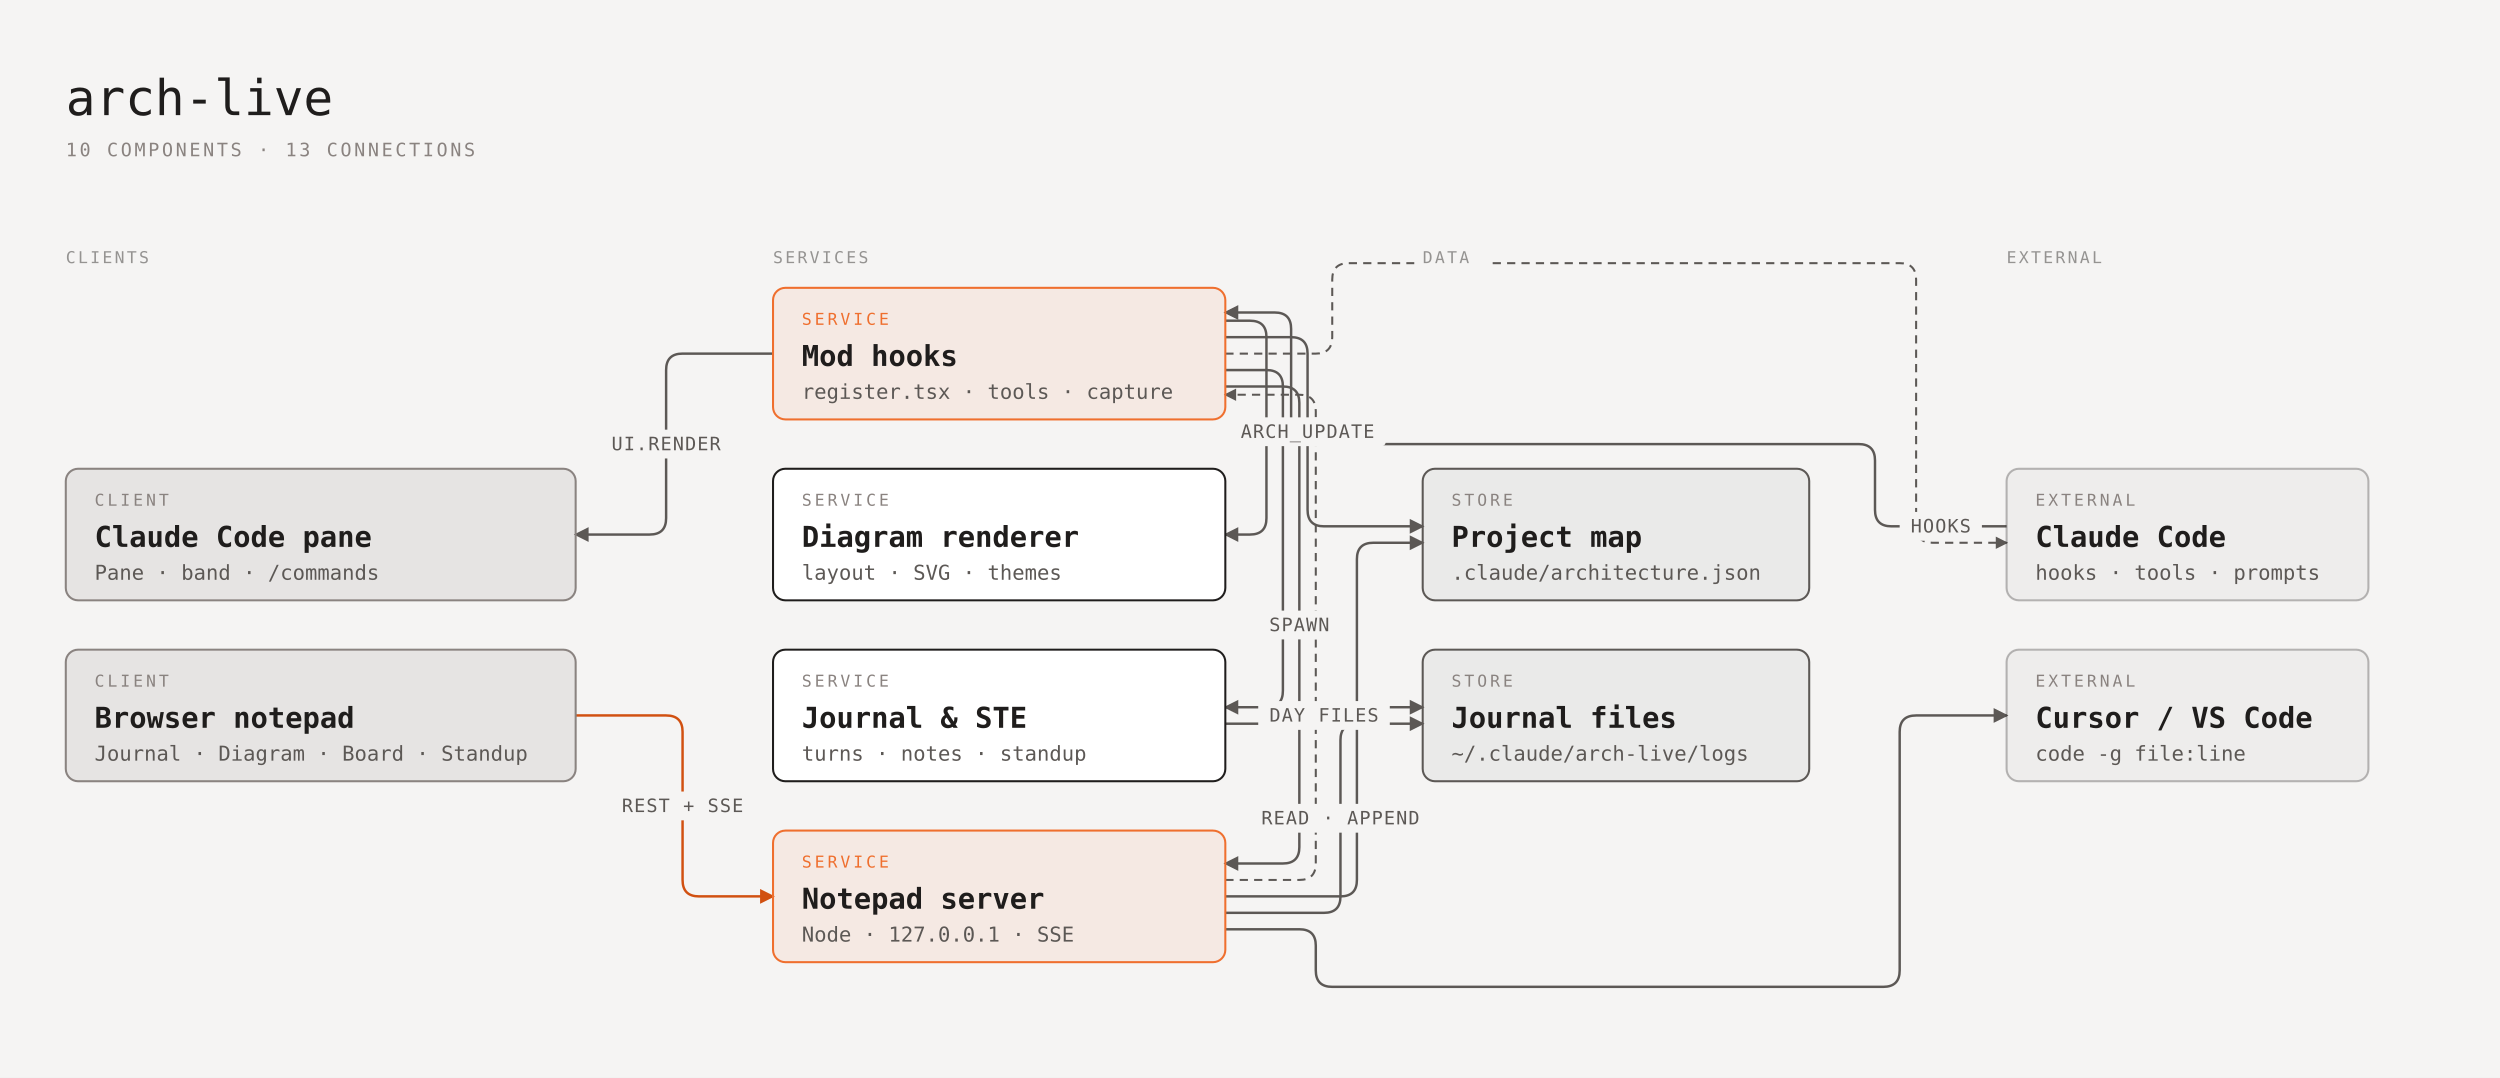
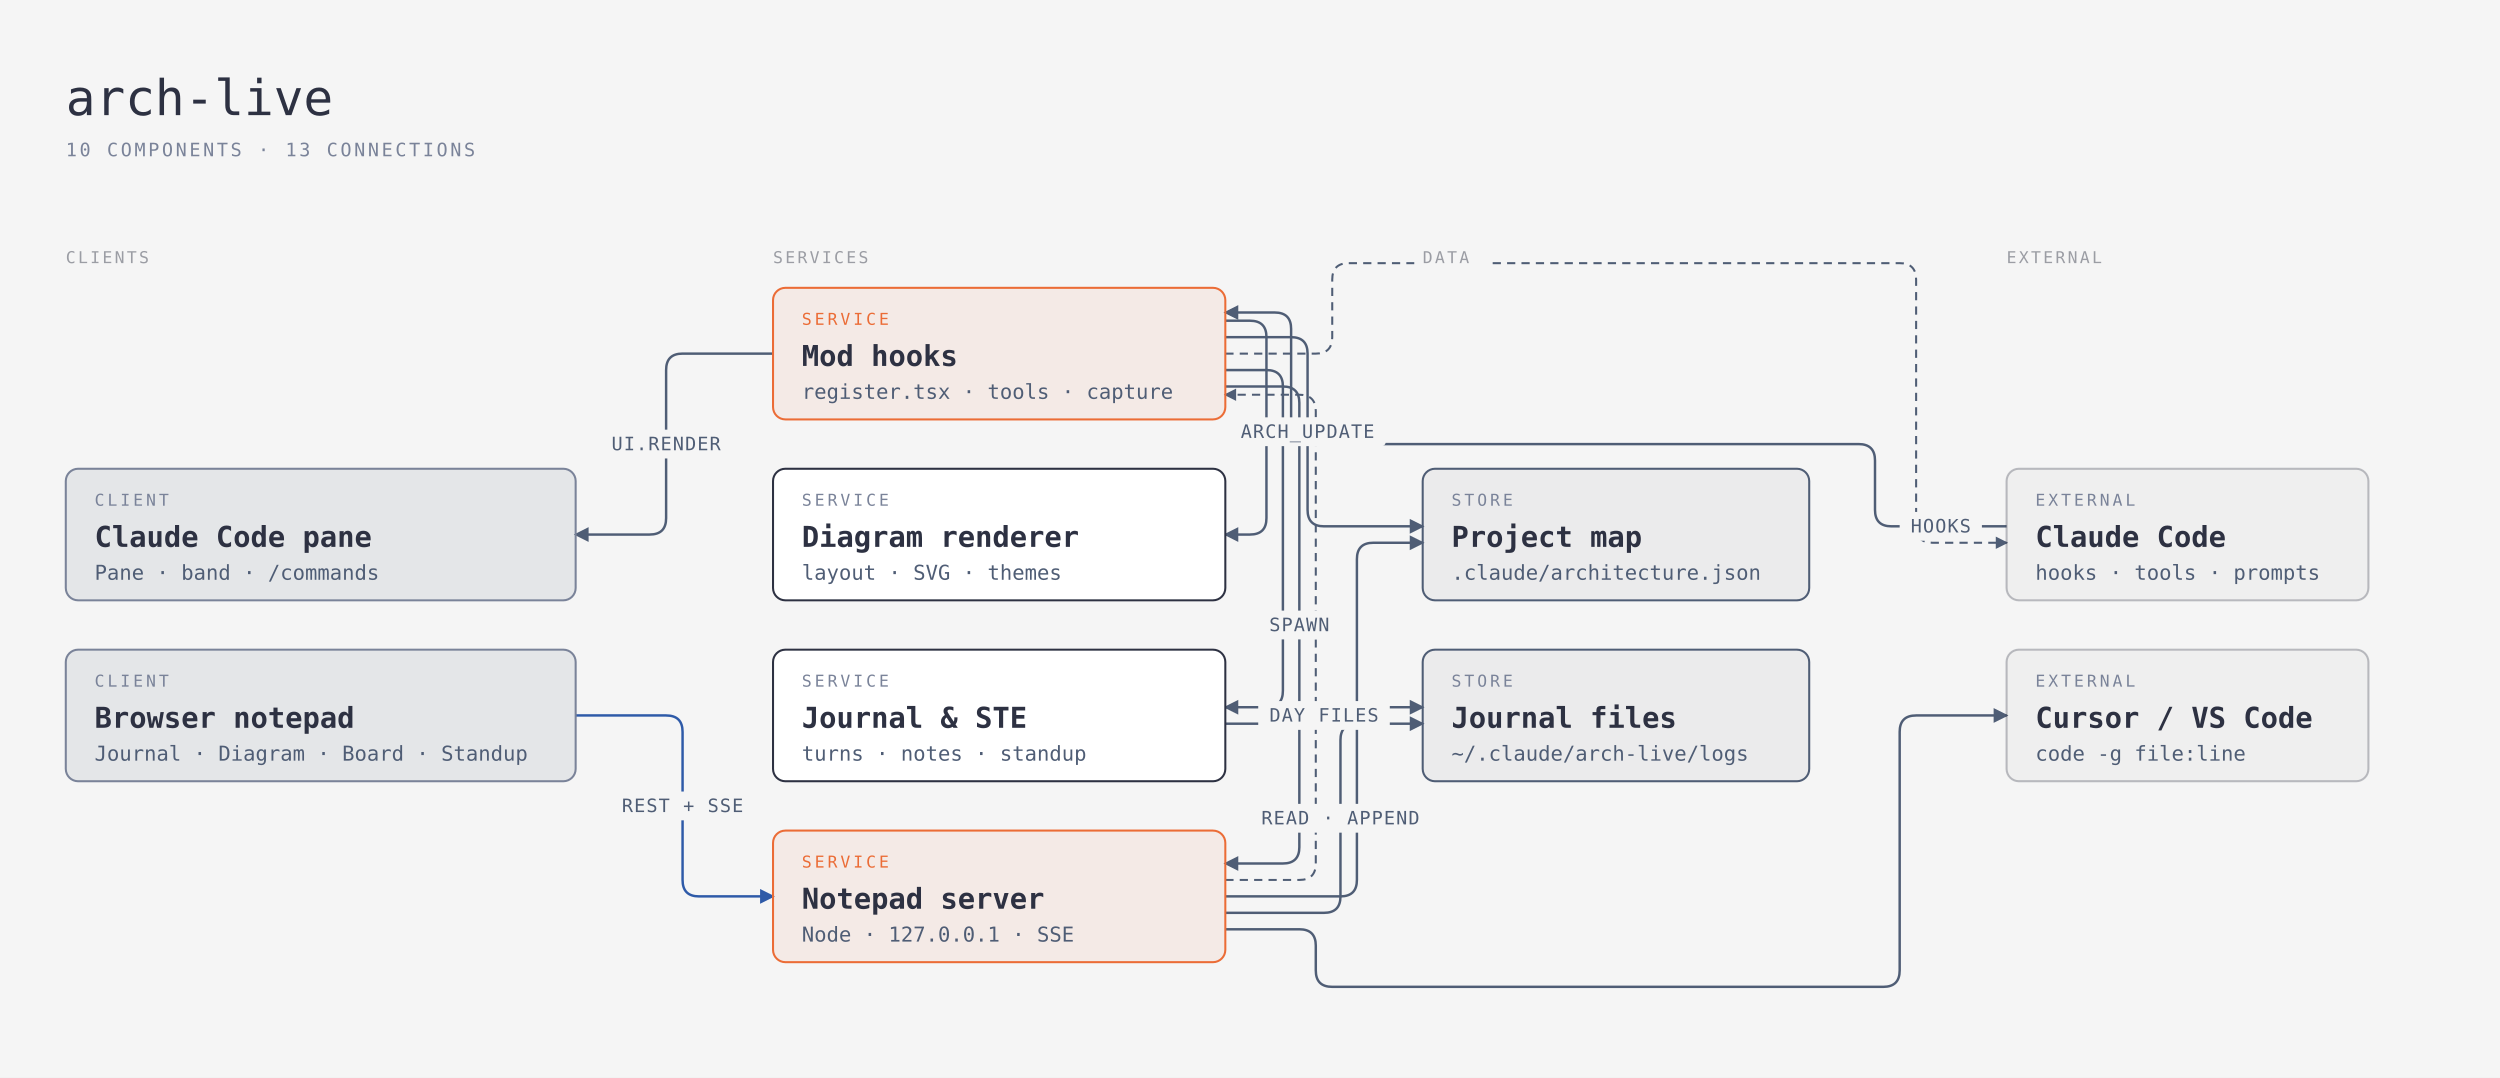
<svg xmlns="http://www.w3.org/2000/svg" viewBox="0 0 1216 524" width="1216" height="524">
-   <style>svg{--paper:#f5f4f3;--paper2:#ebeae9;--ink:#1f1d1c;--muted:#5c5855;--soft:#8a8380;--rule:rgba(31,29,28,0.12);--accent:#ef6f2e;--accentTint:rgba(239,111,46,0.08);--link:#d15010;--nodeFill:#ffffff;--storeFill:rgba(31,29,28,0.05);--extFill:rgba(31,29,28,0.03);--extStroke:rgba(31,29,28,0.3);--clientFill:rgba(92,88,85,0.1);--queueStroke:rgba(31,29,28,0.35);--tierInk:rgba(31,29,28,0.45)}@media (prefers-color-scheme: dark){svg{--paper:#161413;--paper2:#1f1d1c;--ink:#f2f0f0;--muted:#b8b3b0;--soft:#8a8380;--rule:rgba(242,240,240,0.12);--accent:#ef6f2e;--accentTint:rgba(239,111,46,0.12);--link:#ef6f2e;--nodeFill:#1f1d1c;--storeFill:rgba(242,240,240,0.05);--extFill:rgba(242,240,240,0.03);--extStroke:rgba(242,240,240,0.3);--clientFill:rgba(184,179,176,0.1);--queueStroke:rgba(242,240,240,0.35);--tierInk:rgba(242,240,240,0.45)}}</style>
+   <style>svg{--paper:#f5f5f5;--paper2:#ececec;--ink:#2d3142;--muted:#4f5d75;--soft:#7a8399;--rule:rgba(45,49,66,0.12);--accent:#eb6c36;--accentTint:rgba(235,108,54,0.08);--link:#2e5aa8;--nodeFill:#ffffff;--storeFill:rgba(45,49,66,0.05);--extFill:rgba(45,49,66,0.03);--extStroke:rgba(45,49,66,0.3);--clientFill:rgba(79,93,117,0.1);--queueStroke:rgba(45,49,66,0.35);--tierInk:rgba(45,49,66,0.45)}@media (prefers-color-scheme: dark){svg{--paper:#2d3142;--paper2:#393e53;--ink:#f5f5f5;--muted:#bfc0c0;--soft:#8e98ac;--rule:rgba(245,245,245,0.12);--accent:#f08a59;--accentTint:rgba(240,138,89,0.10);--link:#6a95d8;--nodeFill:#393e53;--storeFill:rgba(245,245,245,0.05);--extFill:rgba(245,245,245,0.03);--extStroke:rgba(245,245,245,0.3);--clientFill:rgba(191,192,192,0.1);--queueStroke:rgba(245,245,245,0.35);--tierInk:rgba(245,245,245,0.45)}}</style>
  <defs>
    <marker id="arrow-muted" viewBox="0 0 8 8" refX="7" refY="4" markerWidth="6" markerHeight="6" orient="auto-start-reverse">
-       <path d="M0,0 L8,4 L0,8 z" style="fill:var(--muted,#5c5855)" />
+       <path d="M0,0 L8,4 L0,8 z" style="fill:var(--muted,#4f5d75)" />
    </marker>
    <marker id="arrow-link" viewBox="0 0 8 8" refX="7" refY="4" markerWidth="6" markerHeight="6" orient="auto-start-reverse">
-       <path d="M0,0 L8,4 L0,8 z" style="fill:var(--link,#d15010)" />
+       <path d="M0,0 L8,4 L0,8 z" style="fill:var(--link,#2e5aa8)" />
    </marker>
  </defs>
-   <rect width="1216" height="524" style="fill:var(--paper,#f5f4f3)" />
-   <text x="32" y="56" font-family="'JetBrains Mono', 'Geist Mono', ui-monospace, monospace" font-size="24" style="fill:var(--ink,#1f1d1c)">arch-live</text>
-   <text x="32" y="76" font-family="'JetBrains Mono', 'Geist Mono', ui-monospace, monospace" font-size="9" letter-spacing="0.14em" style="fill:var(--soft,#8a8380)">10 COMPONENTS · 13 CONNECTIONS</text>
-   <path d="M 976,256 L 920,256 Q 912,256 912,248 L 912,224 Q 912,216 904,216 L 636,216 Q 628,216 628,208 L 628,160 Q 628,152 620,152 L 596,152" fill="none" style="stroke:var(--muted,#5c5855)" stroke-width="1.2" marker-end="url(#arrow-muted)" />
-   <path d="M 376,172 L 332,172 Q 324,172 324,180 L 324,252 Q 324,260 316,260 L 280,260" fill="none" style="stroke:var(--muted,#5c5855)" stroke-width="1.2" marker-end="url(#arrow-muted)" />
-   <path d="M 596,156 L 608,156 Q 616,156 616,164 L 616,252 Q 616,260 608,260 L 596,260" fill="none" style="stroke:var(--muted,#5c5855)" stroke-width="1.2" marker-end="url(#arrow-muted)" />
-   <path d="M 596,180 L 616,180 Q 624,180 624,188 L 624,336 Q 624,344 616,344 L 596,344" fill="none" style="stroke:var(--muted,#5c5855)" stroke-width="1.2" marker-end="url(#arrow-muted)" />
-   <path d="M 596,164 L 628,164 Q 636,164 636,172 L 636,248 Q 636,256 644,256 L 692,256" fill="none" style="stroke:var(--muted,#5c5855)" stroke-width="1.2" marker-end="url(#arrow-muted)" />
-   <path d="M 596,352 L 640,352 Q 644,352 644,348 L 644,348 Q 644,344 648,344 L 692,344" fill="none" style="stroke:var(--muted,#5c5855)" stroke-width="1.2" marker-end="url(#arrow-muted)" />
-   <path d="M 596,188 L 624,188 Q 632,188 632,196 L 632,412 Q 632,420 624,420 L 596,420" fill="none" style="stroke:var(--muted,#5c5855)" stroke-width="1.2" marker-end="url(#arrow-muted)" />
-   <path d="M 596,428 L 632,428 Q 640,428 640,420 L 640,200 Q 640,192 632,192 L 596,192" fill="none" style="stroke:var(--muted,#5c5855)" stroke-width="1" stroke-dasharray="4,3" marker-end="url(#arrow-muted)" />
-   <path d="M 280,348 L 324,348 Q 332,348 332,356 L 332,428 Q 332,436 340,436 L 376,436" fill="none" style="stroke:var(--link,#d15010)" stroke-width="1.2" marker-end="url(#arrow-link)" />
-   <path d="M 596,444 L 644,444 Q 652,444 652,436 L 652,360 Q 652,352 660,352 L 692,352" fill="none" style="stroke:var(--muted,#5c5855)" stroke-width="1.2" marker-end="url(#arrow-muted)" />
-   <path d="M 596,436 L 652,436 Q 660,436 660,428 L 660,272 Q 660,264 668,264 L 692,264" fill="none" style="stroke:var(--muted,#5c5855)" stroke-width="1.2" marker-end="url(#arrow-muted)" />
-   <path d="M 596,452 L 632,452 Q 640,452 640,460 L 640,472 Q 640,480 648,480 L 916,480 Q 924,480 924,472 L 924,356 Q 924,348 932,348 L 976,348" fill="none" style="stroke:var(--muted,#5c5855)" stroke-width="1.2" marker-end="url(#arrow-muted)" />
-   <path d="M 596,172 L 640,172 Q 648,172 648,164 L 648,136 Q 648,128 656,128 L 924,128 Q 932,128 932,136 L 932,256 Q 932,264 940,264 L 976,264" fill="none" style="stroke:var(--muted,#5c5855)" stroke-width="1" stroke-dasharray="4,3" marker-end="url(#arrow-muted)" />
-   <rect x="924" y="249" width="40" height="14" rx="2" style="fill:var(--paper,#f5f4f3)" />
-   <text x="944" y="259" text-anchor="middle" font-family="'JetBrains Mono', 'Geist Mono', ui-monospace, monospace" font-size="9" letter-spacing="0.06em" style="fill:var(--muted,#5c5855)">HOOKS</text>
-   <rect x="292" y="209" width="64" height="14" rx="2" style="fill:var(--paper,#f5f4f3)" />
-   <text x="324" y="219" text-anchor="middle" font-family="'JetBrains Mono', 'Geist Mono', ui-monospace, monospace" font-size="9" letter-spacing="0.06em" style="fill:var(--muted,#5c5855)">UI.RENDER</text>
-   <rect x="598" y="203" width="76" height="14" rx="2" style="fill:var(--paper,#f5f4f3)" />
-   <text x="636" y="213" text-anchor="middle" font-family="'JetBrains Mono', 'Geist Mono', ui-monospace, monospace" font-size="9" letter-spacing="0.06em" style="fill:var(--muted,#5c5855)">ARCH_UPDATE</text>
-   <rect x="612" y="341" width="64" height="14" rx="2" style="fill:var(--paper,#f5f4f3)" />
-   <text x="644" y="351" text-anchor="middle" font-family="'JetBrains Mono', 'Geist Mono', ui-monospace, monospace" font-size="9" letter-spacing="0.06em" style="fill:var(--muted,#5c5855)">DAY FILES</text>
-   <rect x="612" y="297" width="40" height="14" rx="2" style="fill:var(--paper,#f5f4f3)" />
-   <text x="632" y="307" text-anchor="middle" font-family="'JetBrains Mono', 'Geist Mono', ui-monospace, monospace" font-size="9" letter-spacing="0.06em" style="fill:var(--muted,#5c5855)">SPAWN</text>
-   <rect x="296" y="385" width="72" height="14" rx="2" style="fill:var(--paper,#f5f4f3)" />
-   <text x="332" y="395" text-anchor="middle" font-family="'JetBrains Mono', 'Geist Mono', ui-monospace, monospace" font-size="9" letter-spacing="0.06em" style="fill:var(--muted,#5c5855)">REST + SSE</text>
-   <rect x="608" y="391" width="88" height="14" rx="2" style="fill:var(--paper,#f5f4f3)" />
-   <text x="652" y="401" text-anchor="middle" font-family="'JetBrains Mono', 'Geist Mono', ui-monospace, monospace" font-size="9" letter-spacing="0.06em" style="fill:var(--muted,#5c5855)">READ · APPEND</text>
-   <rect x="28" y="119" width="56" height="12" style="fill:var(--paper,#f5f4f3)" />
-   <text x="32" y="128" font-family="'JetBrains Mono', 'Geist Mono', ui-monospace, monospace" font-size="8" letter-spacing="0.14em" style="fill:var(--tierInk,rgba(31,29,28,0.45))">CLIENTS</text>
-   <rect x="372" y="119" width="60" height="12" style="fill:var(--paper,#f5f4f3)" />
-   <text x="376" y="128" font-family="'JetBrains Mono', 'Geist Mono', ui-monospace, monospace" font-size="8" letter-spacing="0.14em" style="fill:var(--tierInk,rgba(31,29,28,0.45))">SERVICES</text>
-   <rect x="688" y="119" width="36" height="12" style="fill:var(--paper,#f5f4f3)" />
-   <text x="692" y="128" font-family="'JetBrains Mono', 'Geist Mono', ui-monospace, monospace" font-size="8" letter-spacing="0.14em" style="fill:var(--tierInk,rgba(31,29,28,0.45))">DATA</text>
-   <rect x="972" y="119" width="60" height="12" style="fill:var(--paper,#f5f4f3)" />
-   <text x="976" y="128" font-family="'JetBrains Mono', 'Geist Mono', ui-monospace, monospace" font-size="8" letter-spacing="0.14em" style="fill:var(--tierInk,rgba(31,29,28,0.45))">EXTERNAL</text>
+   <rect width="1216" height="524" style="fill:var(--paper,#f5f5f5)" />
+   <text x="32" y="56" font-family="'JetBrains Mono', 'Geist Mono', ui-monospace, monospace" font-size="24" style="fill:var(--ink,#2d3142)">arch-live</text>
+   <text x="32" y="76" font-family="'JetBrains Mono', 'Geist Mono', ui-monospace, monospace" font-size="9" letter-spacing="0.14em" style="fill:var(--soft,#7a8399)">10 COMPONENTS · 13 CONNECTIONS</text>
+   <path d="M 976,256 L 920,256 Q 912,256 912,248 L 912,224 Q 912,216 904,216 L 636,216 Q 628,216 628,208 L 628,160 Q 628,152 620,152 L 596,152" fill="none" style="stroke:var(--muted,#4f5d75)" stroke-width="1.2" marker-end="url(#arrow-muted)" />
+   <path d="M 376,172 L 332,172 Q 324,172 324,180 L 324,252 Q 324,260 316,260 L 280,260" fill="none" style="stroke:var(--muted,#4f5d75)" stroke-width="1.2" marker-end="url(#arrow-muted)" />
+   <path d="M 596,156 L 608,156 Q 616,156 616,164 L 616,252 Q 616,260 608,260 L 596,260" fill="none" style="stroke:var(--muted,#4f5d75)" stroke-width="1.2" marker-end="url(#arrow-muted)" />
+   <path d="M 596,180 L 616,180 Q 624,180 624,188 L 624,336 Q 624,344 616,344 L 596,344" fill="none" style="stroke:var(--muted,#4f5d75)" stroke-width="1.2" marker-end="url(#arrow-muted)" />
+   <path d="M 596,164 L 628,164 Q 636,164 636,172 L 636,248 Q 636,256 644,256 L 692,256" fill="none" style="stroke:var(--muted,#4f5d75)" stroke-width="1.2" marker-end="url(#arrow-muted)" />
+   <path d="M 596,352 L 640,352 Q 644,352 644,348 L 644,348 Q 644,344 648,344 L 692,344" fill="none" style="stroke:var(--muted,#4f5d75)" stroke-width="1.2" marker-end="url(#arrow-muted)" />
+   <path d="M 596,188 L 624,188 Q 632,188 632,196 L 632,412 Q 632,420 624,420 L 596,420" fill="none" style="stroke:var(--muted,#4f5d75)" stroke-width="1.2" marker-end="url(#arrow-muted)" />
+   <path d="M 596,428 L 632,428 Q 640,428 640,420 L 640,200 Q 640,192 632,192 L 596,192" fill="none" style="stroke:var(--muted,#4f5d75)" stroke-width="1" stroke-dasharray="4,3" marker-end="url(#arrow-muted)" />
+   <path d="M 280,348 L 324,348 Q 332,348 332,356 L 332,428 Q 332,436 340,436 L 376,436" fill="none" style="stroke:var(--link,#2e5aa8)" stroke-width="1.2" marker-end="url(#arrow-link)" />
+   <path d="M 596,444 L 644,444 Q 652,444 652,436 L 652,360 Q 652,352 660,352 L 692,352" fill="none" style="stroke:var(--muted,#4f5d75)" stroke-width="1.2" marker-end="url(#arrow-muted)" />
+   <path d="M 596,436 L 652,436 Q 660,436 660,428 L 660,272 Q 660,264 668,264 L 692,264" fill="none" style="stroke:var(--muted,#4f5d75)" stroke-width="1.2" marker-end="url(#arrow-muted)" />
+   <path d="M 596,452 L 632,452 Q 640,452 640,460 L 640,472 Q 640,480 648,480 L 916,480 Q 924,480 924,472 L 924,356 Q 924,348 932,348 L 976,348" fill="none" style="stroke:var(--muted,#4f5d75)" stroke-width="1.2" marker-end="url(#arrow-muted)" />
+   <path d="M 596,172 L 640,172 Q 648,172 648,164 L 648,136 Q 648,128 656,128 L 924,128 Q 932,128 932,136 L 932,256 Q 932,264 940,264 L 976,264" fill="none" style="stroke:var(--muted,#4f5d75)" stroke-width="1" stroke-dasharray="4,3" marker-end="url(#arrow-muted)" />
+   <rect x="924" y="249" width="40" height="14" rx="2" style="fill:var(--paper,#f5f5f5)" />
+   <text x="944" y="259" text-anchor="middle" font-family="'JetBrains Mono', 'Geist Mono', ui-monospace, monospace" font-size="9" letter-spacing="0.06em" style="fill:var(--muted,#4f5d75)">HOOKS</text>
+   <rect x="292" y="209" width="64" height="14" rx="2" style="fill:var(--paper,#f5f5f5)" />
+   <text x="324" y="219" text-anchor="middle" font-family="'JetBrains Mono', 'Geist Mono', ui-monospace, monospace" font-size="9" letter-spacing="0.06em" style="fill:var(--muted,#4f5d75)">UI.RENDER</text>
+   <rect x="598" y="203" width="76" height="14" rx="2" style="fill:var(--paper,#f5f5f5)" />
+   <text x="636" y="213" text-anchor="middle" font-family="'JetBrains Mono', 'Geist Mono', ui-monospace, monospace" font-size="9" letter-spacing="0.06em" style="fill:var(--muted,#4f5d75)">ARCH_UPDATE</text>
+   <rect x="612" y="341" width="64" height="14" rx="2" style="fill:var(--paper,#f5f5f5)" />
+   <text x="644" y="351" text-anchor="middle" font-family="'JetBrains Mono', 'Geist Mono', ui-monospace, monospace" font-size="9" letter-spacing="0.06em" style="fill:var(--muted,#4f5d75)">DAY FILES</text>
+   <rect x="612" y="297" width="40" height="14" rx="2" style="fill:var(--paper,#f5f5f5)" />
+   <text x="632" y="307" text-anchor="middle" font-family="'JetBrains Mono', 'Geist Mono', ui-monospace, monospace" font-size="9" letter-spacing="0.06em" style="fill:var(--muted,#4f5d75)">SPAWN</text>
+   <rect x="296" y="385" width="72" height="14" rx="2" style="fill:var(--paper,#f5f5f5)" />
+   <text x="332" y="395" text-anchor="middle" font-family="'JetBrains Mono', 'Geist Mono', ui-monospace, monospace" font-size="9" letter-spacing="0.06em" style="fill:var(--muted,#4f5d75)">REST + SSE</text>
+   <rect x="608" y="391" width="88" height="14" rx="2" style="fill:var(--paper,#f5f5f5)" />
+   <text x="652" y="401" text-anchor="middle" font-family="'JetBrains Mono', 'Geist Mono', ui-monospace, monospace" font-size="9" letter-spacing="0.06em" style="fill:var(--muted,#4f5d75)">READ · APPEND</text>
+   <rect x="28" y="119" width="56" height="12" style="fill:var(--paper,#f5f5f5)" />
+   <text x="32" y="128" font-family="'JetBrains Mono', 'Geist Mono', ui-monospace, monospace" font-size="8" letter-spacing="0.14em" style="fill:var(--tierInk,rgba(45,49,66,0.45))">CLIENTS</text>
+   <rect x="372" y="119" width="60" height="12" style="fill:var(--paper,#f5f5f5)" />
+   <text x="376" y="128" font-family="'JetBrains Mono', 'Geist Mono', ui-monospace, monospace" font-size="8" letter-spacing="0.14em" style="fill:var(--tierInk,rgba(45,49,66,0.45))">SERVICES</text>
+   <rect x="688" y="119" width="36" height="12" style="fill:var(--paper,#f5f5f5)" />
+   <text x="692" y="128" font-family="'JetBrains Mono', 'Geist Mono', ui-monospace, monospace" font-size="8" letter-spacing="0.14em" style="fill:var(--tierInk,rgba(45,49,66,0.45))">DATA</text>
+   <rect x="972" y="119" width="60" height="12" style="fill:var(--paper,#f5f5f5)" />
+   <text x="976" y="128" font-family="'JetBrains Mono', 'Geist Mono', ui-monospace, monospace" font-size="8" letter-spacing="0.14em" style="fill:var(--tierInk,rgba(45,49,66,0.45))">EXTERNAL</text>
  <g>
-     <rect x="32" y="228" width="248" height="64" rx="6" style="fill:var(--clientFill,rgba(92,88,85,0.1));stroke:var(--soft,#8a8380)" stroke-width="1" />
-     <text x="46" y="246" font-family="'JetBrains Mono', 'Geist Mono', ui-monospace, monospace" font-size="8" font-weight="500" letter-spacing="0.18em" style="fill:var(--soft,#8a8380)">CLIENT</text>
-     <text x="46" y="266" font-family="'JetBrains Mono', 'Geist', ui-monospace, monospace" font-size="14" font-weight="600" style="fill:var(--ink,#1f1d1c)">Claude Code pane</text>
-     <text x="46" y="282" font-family="'JetBrains Mono', 'Geist Mono', ui-monospace, monospace" font-size="10" style="fill:var(--muted,#5c5855)">Pane · band · /commands</text>
+     <rect x="32" y="228" width="248" height="64" rx="6" style="fill:var(--clientFill,rgba(79,93,117,0.1));stroke:var(--soft,#7a8399)" stroke-width="1" />
+     <text x="46" y="246" font-family="'JetBrains Mono', 'Geist Mono', ui-monospace, monospace" font-size="8" font-weight="500" letter-spacing="0.18em" style="fill:var(--soft,#7a8399)">CLIENT</text>
+     <text x="46" y="266" font-family="'JetBrains Mono', 'Geist', ui-monospace, monospace" font-size="14" font-weight="600" style="fill:var(--ink,#2d3142)">Claude Code pane</text>
+     <text x="46" y="282" font-family="'JetBrains Mono', 'Geist Mono', ui-monospace, monospace" font-size="10" style="fill:var(--muted,#4f5d75)">Pane · band · /commands</text>
  </g>
  <g>
-     <rect x="32" y="316" width="248" height="64" rx="6" style="fill:var(--clientFill,rgba(92,88,85,0.1));stroke:var(--soft,#8a8380)" stroke-width="1" />
-     <text x="46" y="334" font-family="'JetBrains Mono', 'Geist Mono', ui-monospace, monospace" font-size="8" font-weight="500" letter-spacing="0.18em" style="fill:var(--soft,#8a8380)">CLIENT</text>
-     <text x="46" y="354" font-family="'JetBrains Mono', 'Geist', ui-monospace, monospace" font-size="14" font-weight="600" style="fill:var(--ink,#1f1d1c)">Browser notepad</text>
-     <text x="46" y="370" font-family="'JetBrains Mono', 'Geist Mono', ui-monospace, monospace" font-size="10" style="fill:var(--muted,#5c5855)">Journal · Diagram · Board · Standup</text>
+     <rect x="32" y="316" width="248" height="64" rx="6" style="fill:var(--clientFill,rgba(79,93,117,0.1));stroke:var(--soft,#7a8399)" stroke-width="1" />
+     <text x="46" y="334" font-family="'JetBrains Mono', 'Geist Mono', ui-monospace, monospace" font-size="8" font-weight="500" letter-spacing="0.18em" style="fill:var(--soft,#7a8399)">CLIENT</text>
+     <text x="46" y="354" font-family="'JetBrains Mono', 'Geist', ui-monospace, monospace" font-size="14" font-weight="600" style="fill:var(--ink,#2d3142)">Browser notepad</text>
+     <text x="46" y="370" font-family="'JetBrains Mono', 'Geist Mono', ui-monospace, monospace" font-size="10" style="fill:var(--muted,#4f5d75)">Journal · Diagram · Board · Standup</text>
  </g>
  <g>
-     <rect x="376" y="140" width="220" height="64" rx="6" style="fill:var(--accentTint,rgba(239,111,46,0.08));stroke:var(--accent,#ef6f2e)" stroke-width="1" />
-     <text x="390" y="158" font-family="'JetBrains Mono', 'Geist Mono', ui-monospace, monospace" font-size="8" font-weight="500" letter-spacing="0.18em" style="fill:var(--accent,#ef6f2e)">SERVICE</text>
-     <text x="390" y="178" font-family="'JetBrains Mono', 'Geist', ui-monospace, monospace" font-size="14" font-weight="600" style="fill:var(--ink,#1f1d1c)">Mod hooks</text>
-     <text x="390" y="194" font-family="'JetBrains Mono', 'Geist Mono', ui-monospace, monospace" font-size="10" style="fill:var(--muted,#5c5855)">register.tsx · tools · capture</text>
+     <rect x="376" y="140" width="220" height="64" rx="6" style="fill:var(--accentTint,rgba(235,108,54,0.08));stroke:var(--accent,#eb6c36)" stroke-width="1" />
+     <text x="390" y="158" font-family="'JetBrains Mono', 'Geist Mono', ui-monospace, monospace" font-size="8" font-weight="500" letter-spacing="0.18em" style="fill:var(--accent,#eb6c36)">SERVICE</text>
+     <text x="390" y="178" font-family="'JetBrains Mono', 'Geist', ui-monospace, monospace" font-size="14" font-weight="600" style="fill:var(--ink,#2d3142)">Mod hooks</text>
+     <text x="390" y="194" font-family="'JetBrains Mono', 'Geist Mono', ui-monospace, monospace" font-size="10" style="fill:var(--muted,#4f5d75)">register.tsx · tools · capture</text>
  </g>
  <g>
-     <rect x="376" y="228" width="220" height="64" rx="6" style="fill:var(--nodeFill,#ffffff);stroke:var(--ink,#1f1d1c)" stroke-width="1" />
-     <text x="390" y="246" font-family="'JetBrains Mono', 'Geist Mono', ui-monospace, monospace" font-size="8" font-weight="500" letter-spacing="0.18em" style="fill:var(--soft,#8a8380)">SERVICE</text>
-     <text x="390" y="266" font-family="'JetBrains Mono', 'Geist', ui-monospace, monospace" font-size="14" font-weight="600" style="fill:var(--ink,#1f1d1c)">Diagram renderer</text>
-     <text x="390" y="282" font-family="'JetBrains Mono', 'Geist Mono', ui-monospace, monospace" font-size="10" style="fill:var(--muted,#5c5855)">layout · SVG · themes</text>
+     <rect x="376" y="228" width="220" height="64" rx="6" style="fill:var(--nodeFill,#ffffff);stroke:var(--ink,#2d3142)" stroke-width="1" />
+     <text x="390" y="246" font-family="'JetBrains Mono', 'Geist Mono', ui-monospace, monospace" font-size="8" font-weight="500" letter-spacing="0.18em" style="fill:var(--soft,#7a8399)">SERVICE</text>
+     <text x="390" y="266" font-family="'JetBrains Mono', 'Geist', ui-monospace, monospace" font-size="14" font-weight="600" style="fill:var(--ink,#2d3142)">Diagram renderer</text>
+     <text x="390" y="282" font-family="'JetBrains Mono', 'Geist Mono', ui-monospace, monospace" font-size="10" style="fill:var(--muted,#4f5d75)">layout · SVG · themes</text>
  </g>
  <g>
-     <rect x="376" y="316" width="220" height="64" rx="6" style="fill:var(--nodeFill,#ffffff);stroke:var(--ink,#1f1d1c)" stroke-width="1" />
-     <text x="390" y="334" font-family="'JetBrains Mono', 'Geist Mono', ui-monospace, monospace" font-size="8" font-weight="500" letter-spacing="0.18em" style="fill:var(--soft,#8a8380)">SERVICE</text>
-     <text x="390" y="354" font-family="'JetBrains Mono', 'Geist', ui-monospace, monospace" font-size="14" font-weight="600" style="fill:var(--ink,#1f1d1c)">Journal &amp; STE</text>
-     <text x="390" y="370" font-family="'JetBrains Mono', 'Geist Mono', ui-monospace, monospace" font-size="10" style="fill:var(--muted,#5c5855)">turns · notes · standup</text>
+     <rect x="376" y="316" width="220" height="64" rx="6" style="fill:var(--nodeFill,#ffffff);stroke:var(--ink,#2d3142)" stroke-width="1" />
+     <text x="390" y="334" font-family="'JetBrains Mono', 'Geist Mono', ui-monospace, monospace" font-size="8" font-weight="500" letter-spacing="0.18em" style="fill:var(--soft,#7a8399)">SERVICE</text>
+     <text x="390" y="354" font-family="'JetBrains Mono', 'Geist', ui-monospace, monospace" font-size="14" font-weight="600" style="fill:var(--ink,#2d3142)">Journal &amp; STE</text>
+     <text x="390" y="370" font-family="'JetBrains Mono', 'Geist Mono', ui-monospace, monospace" font-size="10" style="fill:var(--muted,#4f5d75)">turns · notes · standup</text>
  </g>
  <g>
-     <rect x="376" y="404" width="220" height="64" rx="6" style="fill:var(--accentTint,rgba(239,111,46,0.08));stroke:var(--accent,#ef6f2e)" stroke-width="1" />
-     <text x="390" y="422" font-family="'JetBrains Mono', 'Geist Mono', ui-monospace, monospace" font-size="8" font-weight="500" letter-spacing="0.18em" style="fill:var(--accent,#ef6f2e)">SERVICE</text>
-     <text x="390" y="442" font-family="'JetBrains Mono', 'Geist', ui-monospace, monospace" font-size="14" font-weight="600" style="fill:var(--ink,#1f1d1c)">Notepad server</text>
-     <text x="390" y="458" font-family="'JetBrains Mono', 'Geist Mono', ui-monospace, monospace" font-size="10" style="fill:var(--muted,#5c5855)">Node · 127.0.0.1 · SSE</text>
+     <rect x="376" y="404" width="220" height="64" rx="6" style="fill:var(--accentTint,rgba(235,108,54,0.08));stroke:var(--accent,#eb6c36)" stroke-width="1" />
+     <text x="390" y="422" font-family="'JetBrains Mono', 'Geist Mono', ui-monospace, monospace" font-size="8" font-weight="500" letter-spacing="0.18em" style="fill:var(--accent,#eb6c36)">SERVICE</text>
+     <text x="390" y="442" font-family="'JetBrains Mono', 'Geist', ui-monospace, monospace" font-size="14" font-weight="600" style="fill:var(--ink,#2d3142)">Notepad server</text>
+     <text x="390" y="458" font-family="'JetBrains Mono', 'Geist Mono', ui-monospace, monospace" font-size="10" style="fill:var(--muted,#4f5d75)">Node · 127.0.0.1 · SSE</text>
  </g>
  <g>
-     <rect x="692" y="228" width="188" height="64" rx="6" style="fill:var(--storeFill,rgba(31,29,28,0.05));stroke:var(--muted,#5c5855)" stroke-width="1" />
-     <text x="706" y="246" font-family="'JetBrains Mono', 'Geist Mono', ui-monospace, monospace" font-size="8" font-weight="500" letter-spacing="0.18em" style="fill:var(--soft,#8a8380)">STORE</text>
-     <text x="706" y="266" font-family="'JetBrains Mono', 'Geist', ui-monospace, monospace" font-size="14" font-weight="600" style="fill:var(--ink,#1f1d1c)">Project map</text>
-     <text x="706" y="282" font-family="'JetBrains Mono', 'Geist Mono', ui-monospace, monospace" font-size="10" style="fill:var(--muted,#5c5855)">.claude/architecture.json</text>
+     <rect x="692" y="228" width="188" height="64" rx="6" style="fill:var(--storeFill,rgba(45,49,66,0.05));stroke:var(--muted,#4f5d75)" stroke-width="1" />
+     <text x="706" y="246" font-family="'JetBrains Mono', 'Geist Mono', ui-monospace, monospace" font-size="8" font-weight="500" letter-spacing="0.18em" style="fill:var(--soft,#7a8399)">STORE</text>
+     <text x="706" y="266" font-family="'JetBrains Mono', 'Geist', ui-monospace, monospace" font-size="14" font-weight="600" style="fill:var(--ink,#2d3142)">Project map</text>
+     <text x="706" y="282" font-family="'JetBrains Mono', 'Geist Mono', ui-monospace, monospace" font-size="10" style="fill:var(--muted,#4f5d75)">.claude/architecture.json</text>
  </g>
  <g>
-     <rect x="692" y="316" width="188" height="64" rx="6" style="fill:var(--storeFill,rgba(31,29,28,0.05));stroke:var(--muted,#5c5855)" stroke-width="1" />
-     <text x="706" y="334" font-family="'JetBrains Mono', 'Geist Mono', ui-monospace, monospace" font-size="8" font-weight="500" letter-spacing="0.18em" style="fill:var(--soft,#8a8380)">STORE</text>
-     <text x="706" y="354" font-family="'JetBrains Mono', 'Geist', ui-monospace, monospace" font-size="14" font-weight="600" style="fill:var(--ink,#1f1d1c)">Journal files</text>
-     <text x="706" y="370" font-family="'JetBrains Mono', 'Geist Mono', ui-monospace, monospace" font-size="10" style="fill:var(--muted,#5c5855)">~/.claude/arch-live/logs</text>
+     <rect x="692" y="316" width="188" height="64" rx="6" style="fill:var(--storeFill,rgba(45,49,66,0.05));stroke:var(--muted,#4f5d75)" stroke-width="1" />
+     <text x="706" y="334" font-family="'JetBrains Mono', 'Geist Mono', ui-monospace, monospace" font-size="8" font-weight="500" letter-spacing="0.18em" style="fill:var(--soft,#7a8399)">STORE</text>
+     <text x="706" y="354" font-family="'JetBrains Mono', 'Geist', ui-monospace, monospace" font-size="14" font-weight="600" style="fill:var(--ink,#2d3142)">Journal files</text>
+     <text x="706" y="370" font-family="'JetBrains Mono', 'Geist Mono', ui-monospace, monospace" font-size="10" style="fill:var(--muted,#4f5d75)">~/.claude/arch-live/logs</text>
  </g>
  <g>
-     <rect x="976" y="228" width="176" height="64" rx="6" style="fill:var(--extFill,rgba(31,29,28,0.03));stroke:var(--extStroke,rgba(31,29,28,0.3))" stroke-width="1" />
-     <text x="990" y="246" font-family="'JetBrains Mono', 'Geist Mono', ui-monospace, monospace" font-size="8" font-weight="500" letter-spacing="0.18em" style="fill:var(--soft,#8a8380)">EXTERNAL</text>
-     <text x="990" y="266" font-family="'JetBrains Mono', 'Geist', ui-monospace, monospace" font-size="14" font-weight="600" style="fill:var(--ink,#1f1d1c)">Claude Code</text>
-     <text x="990" y="282" font-family="'JetBrains Mono', 'Geist Mono', ui-monospace, monospace" font-size="10" style="fill:var(--muted,#5c5855)">hooks · tools · prompts</text>
+     <rect x="976" y="228" width="176" height="64" rx="6" style="fill:var(--extFill,rgba(45,49,66,0.03));stroke:var(--extStroke,rgba(45,49,66,0.3))" stroke-width="1" />
+     <text x="990" y="246" font-family="'JetBrains Mono', 'Geist Mono', ui-monospace, monospace" font-size="8" font-weight="500" letter-spacing="0.18em" style="fill:var(--soft,#7a8399)">EXTERNAL</text>
+     <text x="990" y="266" font-family="'JetBrains Mono', 'Geist', ui-monospace, monospace" font-size="14" font-weight="600" style="fill:var(--ink,#2d3142)">Claude Code</text>
+     <text x="990" y="282" font-family="'JetBrains Mono', 'Geist Mono', ui-monospace, monospace" font-size="10" style="fill:var(--muted,#4f5d75)">hooks · tools · prompts</text>
  </g>
  <g>
-     <rect x="976" y="316" width="176" height="64" rx="6" style="fill:var(--extFill,rgba(31,29,28,0.03));stroke:var(--extStroke,rgba(31,29,28,0.3))" stroke-width="1" />
-     <text x="990" y="334" font-family="'JetBrains Mono', 'Geist Mono', ui-monospace, monospace" font-size="8" font-weight="500" letter-spacing="0.18em" style="fill:var(--soft,#8a8380)">EXTERNAL</text>
-     <text x="990" y="354" font-family="'JetBrains Mono', 'Geist', ui-monospace, monospace" font-size="14" font-weight="600" style="fill:var(--ink,#1f1d1c)">Cursor / VS Code</text>
-     <text x="990" y="370" font-family="'JetBrains Mono', 'Geist Mono', ui-monospace, monospace" font-size="10" style="fill:var(--muted,#5c5855)">code -g file:line</text>
+     <rect x="976" y="316" width="176" height="64" rx="6" style="fill:var(--extFill,rgba(45,49,66,0.03));stroke:var(--extStroke,rgba(45,49,66,0.3))" stroke-width="1" />
+     <text x="990" y="334" font-family="'JetBrains Mono', 'Geist Mono', ui-monospace, monospace" font-size="8" font-weight="500" letter-spacing="0.18em" style="fill:var(--soft,#7a8399)">EXTERNAL</text>
+     <text x="990" y="354" font-family="'JetBrains Mono', 'Geist', ui-monospace, monospace" font-size="14" font-weight="600" style="fill:var(--ink,#2d3142)">Cursor / VS Code</text>
+     <text x="990" y="370" font-family="'JetBrains Mono', 'Geist Mono', ui-monospace, monospace" font-size="10" style="fill:var(--muted,#4f5d75)">code -g file:line</text>
  </g>
</svg>
